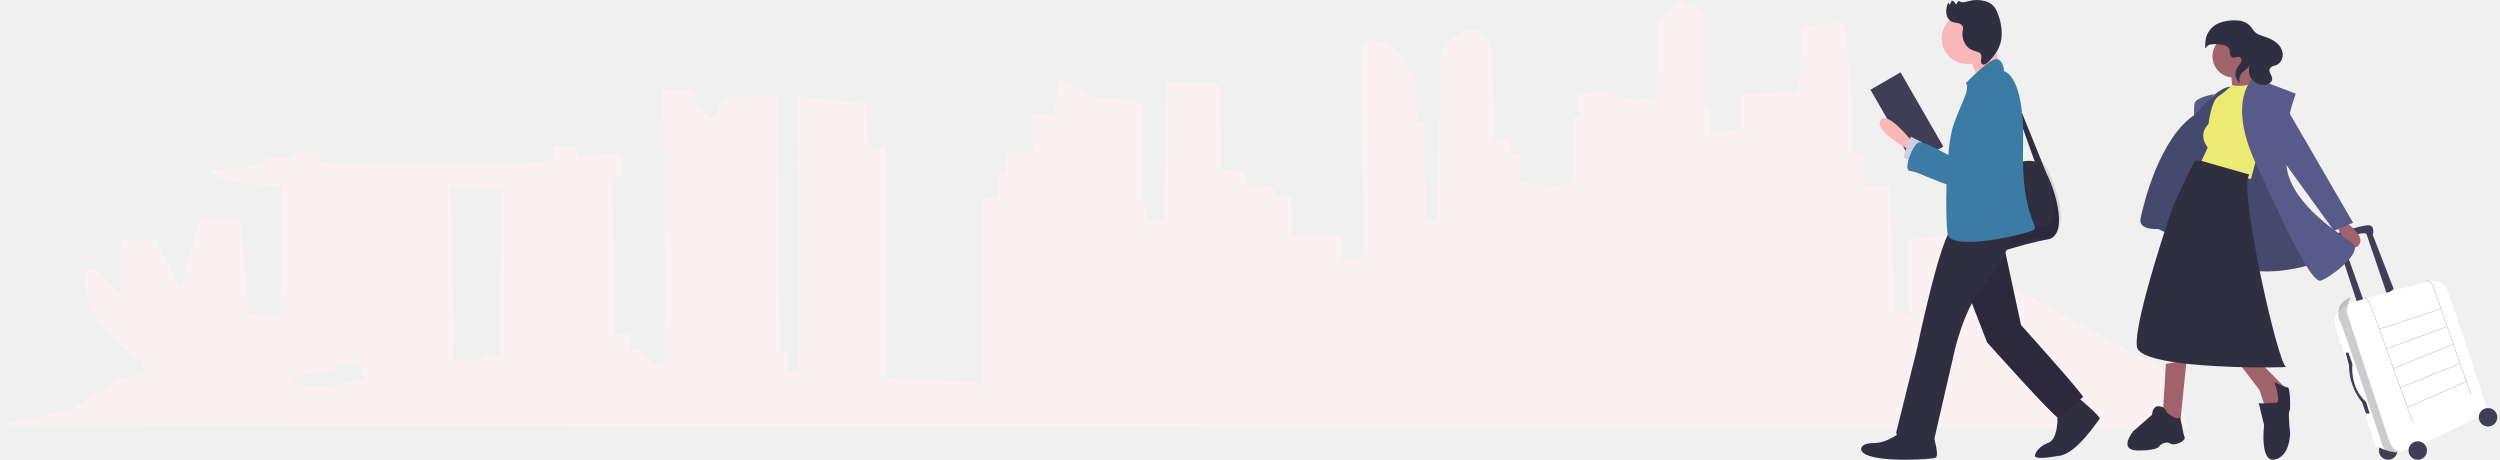
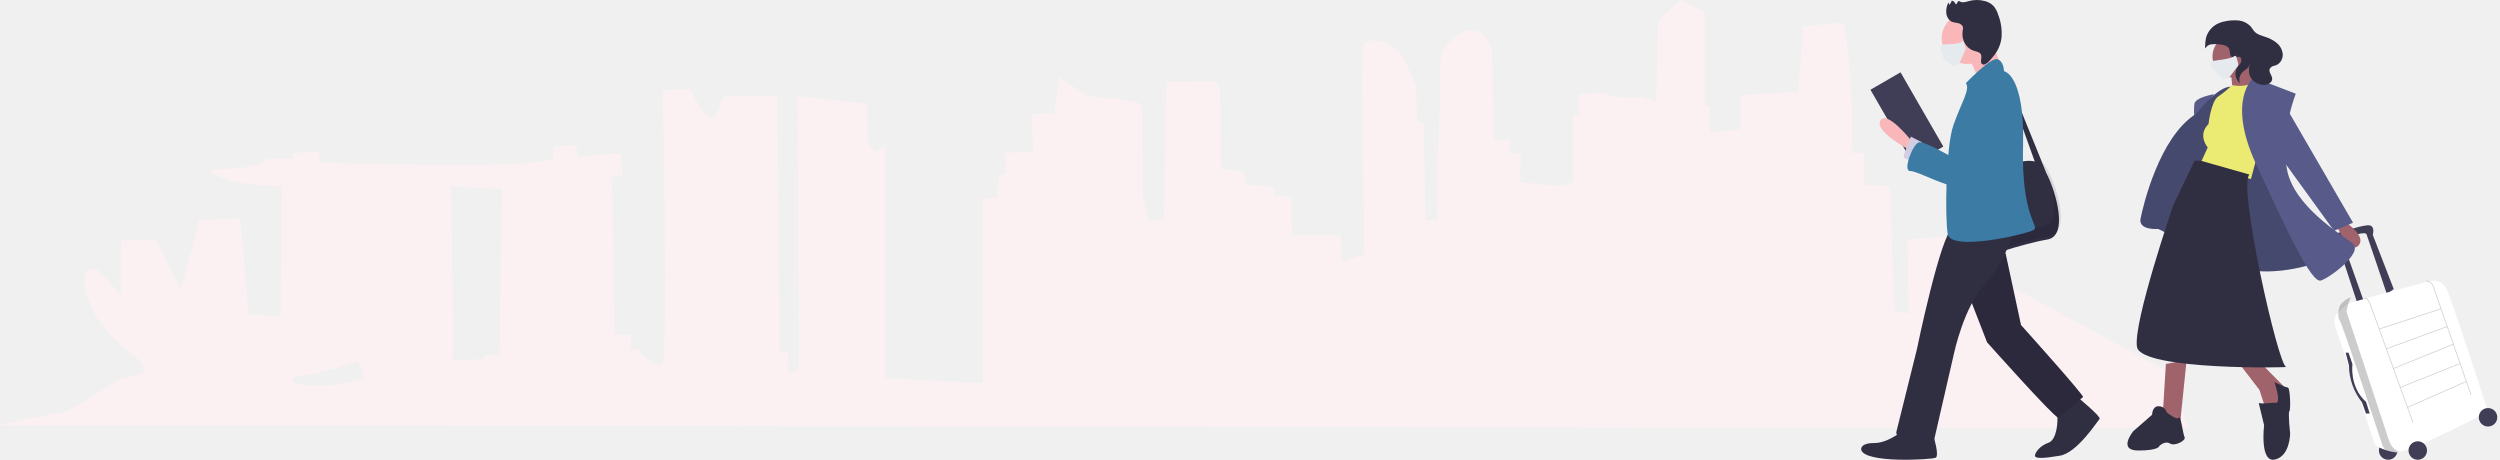
<svg xmlns="http://www.w3.org/2000/svg" width="1354px" height="249px" viewBox="0 0 1354 249" version="1.1">
  <g id="Landing-Page" stroke="none" stroke-width="1" fill="none" fill-rule="evenodd">
-     <g id="Homepage" transform="translate(-32, -404)" fill-rule="nonzero">
-       <g id="Hero-Banner" transform="translate(0, 128)">
+     <g id="Homepage" transform="translate(-32, -485)">
+       <g id="Hero-Banner" transform="translate(0, 209)">
        <g id="SafeTravel-hero" transform="translate(32, 276)">
-           <path d="M1175.359,201.918 L1078.771,149.511 L1076.94,126.077 L1032.983,129.826 L1033.899,170.133 L1026.115,168.259 L1023.368,100.768 L1009.631,100.299 L1009.631,82.958 L1002.763,82.958 L1003.221,61.867 C1003.221,61.867 1000.474,13.592 998.184,12.655 C995.895,11.717 976.664,14.529 976.664,14.529 L973.917,49.681 L942.781,51.556 L942.781,69.834 L926.297,72.178 L925.839,58.117 L923.092,56.711 L923.092,6.562 L909.813,0 L897.908,11.248 L896.993,55.305 L889.666,52.493 C889.666,52.493 874.556,53.43 870.893,51.087 C867.23,48.743 854.409,51.556 854.409,51.556 L855.325,62.335 L852.12,62.335 L852.12,97.956 C849.831,103.111 823.273,98.424 823.273,98.424 L823.731,83.426 L817.779,82.958 L817.321,75.459 L809.079,75.927 L808.163,28.121 C801.753,3.749 780.232,22.966 780.232,32.339 C780.232,41.713 778.858,87.176 778.858,87.176 L778.4,119.515 L771.99,119.046 L771.074,66.554 L767.411,65.616 L766.953,46.4 C766.953,46.4 763.747,38.432 759.169,30.465 C754.59,22.497 739.48,18.279 738.107,25.778 C736.733,33.277 739.022,137.794 739.022,137.794 L726.659,141.543 L726.201,127.483 L699.644,127.483 L699.186,106.861 L690.028,105.923 C690.028,105.923 691.402,102.642 688.654,101.236 C685.907,99.83 674.918,100.299 674.918,100.299 L674.002,93.269 L661.181,91.394 C661.181,91.394 661.181,52.962 660.723,49.212 C660.265,45.463 657.06,44.057 657.06,44.057 L631.877,44.525 L630.503,118.578 L622.261,119.984 L619.056,106.861 C619.056,106.861 618.598,61.867 618.598,57.648 C618.598,53.43 592.956,52.962 589.751,52.024 C586.546,51.087 573.725,41.713 573.725,41.713 L570.978,61.398 L558.615,61.867 L559.531,82.02 L544.878,82.958 L544.878,94.206 L541.215,94.675 L540.3,106.861 L532.516,107.798 L532.516,207.628 L479.401,204.816 L479.401,78.739 C479.401,78.739 475.28,82.489 473.907,82.02 C472.533,81.552 469.786,76.396 469.786,76.396 L469.328,56.242 L432.24,52.024 L432.698,200.598 L427.203,202.004 L426.746,190.287 L422.167,190.756 L420.794,52.024 C420.794,52.024 402.479,52.024 395.153,52.024 C387.827,52.024 390.574,62.804 385.995,63.741 C381.416,64.679 373.632,48.275 373.632,48.275 L358.98,48.743 C358.98,48.743 361.727,191.224 358.98,196.38 C356.233,201.535 345.701,189.349 345.701,189.349 L341.123,189.818 L342.038,181.382 L332.881,181.382 L331.507,96.081 L337.001,95.143 C337.001,95.143 337.001,85.77 336.086,83.895 C335.17,82.02 313.192,85.301 313.192,85.301 L311.818,78.739 L299.913,79.208 L299.455,86.238 L294.418,87.176 C282.055,91.394 173.537,88.113 173.537,88.113 L172.621,82.02 L158.885,82.958 L158.427,86.238 C158.427,86.238 144.232,84.832 143.774,86.707 C143.316,88.582 134.159,90.457 130.954,90.925 C127.748,91.394 114.012,91.863 114.012,91.863 C119.507,100.768 152.474,100.768 152.474,100.768 L152.016,171.539 L134.617,170.133 L130.038,118.578 L108.06,119.046 L97.986,157.01 L84.25,129.826 L66.393,129.826 C64.561,129.358 65.477,159.822 65.477,159.822 C65.477,159.822 65.477,159.822 56.777,149.98 C48.077,140.137 45.788,149.98 45.788,149.98 C45.33,176.695 76.924,195.911 76.924,195.911 C76.924,195.911 78.298,199.661 77.84,201.535 C77.382,203.41 67.309,204.347 65.019,205.285 C62.729,206.222 38.462,223.095 32.967,223.564 C27.473,224.032 0,230.125 0,230.125 L1185,232 L1175.359,201.918 Z M158.918,207.379 L158,204.079 C164.423,204.55 190.577,197.006 192.871,196.063 C195.165,195.12 197,205.022 197,205.022 C197,205.022 175.435,212.094 158.918,207.379 Z M270.527,192.673 L262.176,192.208 L262.176,194.535 C262.176,194.535 246.395,194.928 244.999,194.991 C244.994,194.994 244.988,195 244.982,195 C244.863,195 244.877,194.997 244.999,194.991 C246.437,194.261 244,101 244,101 L272,102.396 L270.527,192.673 Z" id="SG-landscape" fill="#FCF1F2" />
+           <path d="M1175.359,201.918 L1078.771,149.511 L1076.94,126.077 L1032.983,129.826 L1033.899,170.133 L1026.115,168.259 L1023.368,100.768 L1009.631,100.299 L1009.631,82.958 L1002.763,82.958 L1003.221,61.867 C1003.221,61.867 1000.474,13.592 998.184,12.655 C995.895,11.717 976.664,14.529 976.664,14.529 L973.917,49.681 L942.781,51.556 L942.781,69.834 L926.297,72.178 L925.839,58.117 L923.092,56.711 L923.092,6.562 L909.813,0 L897.908,11.248 L896.993,55.305 L889.666,52.493 C889.666,52.493 874.556,53.43 870.893,51.087 C867.23,48.743 854.409,51.556 854.409,51.556 L855.325,62.335 L852.12,62.335 L852.12,97.956 C849.831,103.111 823.273,98.424 823.273,98.424 L823.731,83.426 L817.779,82.958 L817.321,75.459 L809.079,75.927 L808.163,28.121 C801.753,3.749 780.232,22.966 780.232,32.339 C780.232,41.713 778.858,87.176 778.858,87.176 L778.4,119.515 L771.99,119.046 L771.074,66.554 L767.411,65.616 L766.953,46.4 C766.953,46.4 763.747,38.432 759.169,30.465 C754.59,22.497 739.48,18.279 738.107,25.778 C736.733,33.277 739.022,137.794 739.022,137.794 L726.659,141.543 L726.201,127.483 L699.644,127.483 L699.186,106.861 L690.028,105.923 C690.028,105.923 691.402,102.642 688.654,101.236 C685.907,99.83 674.918,100.299 674.918,100.299 L674.002,93.269 L661.181,91.394 C661.181,91.394 661.181,52.962 660.723,49.212 C660.265,45.463 657.06,44.057 657.06,44.057 L631.877,44.525 L630.503,118.578 L622.261,119.984 L619.056,106.861 C619.056,106.861 618.598,61.867 618.598,57.648 C618.598,53.43 592.956,52.962 589.751,52.024 C586.546,51.087 573.725,41.713 573.725,41.713 L570.978,61.398 L558.615,61.867 L559.531,82.02 L544.878,82.958 L544.878,94.206 L541.215,94.675 L540.3,106.861 L532.516,107.798 L532.516,207.628 L479.401,204.816 L479.401,78.739 C479.401,78.739 475.28,82.489 473.907,82.02 C472.533,81.552 469.786,76.396 469.786,76.396 L469.328,56.242 L432.24,52.024 L432.698,200.598 L427.203,202.004 L426.746,190.287 L422.167,190.756 L420.794,52.024 C420.794,52.024 402.479,52.024 395.153,52.024 C387.827,52.024 390.574,62.804 385.995,63.741 C381.416,64.679 373.632,48.275 373.632,48.275 L358.98,48.743 C358.98,48.743 361.727,191.224 358.98,196.38 C356.233,201.535 345.701,189.349 345.701,189.349 L341.123,189.818 L342.038,181.382 L332.881,181.382 L331.507,96.081 L337.001,95.143 C337.001,95.143 337.001,85.77 336.086,83.895 C335.17,82.02 313.192,85.301 313.192,85.301 L311.818,78.739 L299.913,79.208 L299.455,86.238 L294.418,87.176 C282.055,91.394 173.537,88.113 173.537,88.113 L172.621,82.02 L158.885,82.958 L158.427,86.238 C158.427,86.238 144.232,84.832 143.774,86.707 C143.316,88.582 134.159,90.457 130.954,90.925 C127.748,91.394 114.012,91.863 114.012,91.863 C119.507,100.768 152.474,100.768 152.474,100.768 L152.016,171.539 L134.617,170.133 L130.038,118.578 L108.06,119.046 L97.986,157.01 L84.25,129.826 L66.393,129.826 C64.561,129.358 65.477,159.822 65.477,159.822 C65.477,159.822 65.477,159.822 56.777,149.98 C48.077,140.137 45.788,149.98 45.788,149.98 C45.33,176.695 76.924,195.911 76.924,195.911 C76.924,195.911 78.298,199.661 77.84,201.535 C77.382,203.41 67.309,204.347 65.019,205.285 C62.729,206.222 38.462,223.095 32.967,223.564 C27.473,224.032 0,230.125 0,230.125 L1185,232 L1175.359,201.918 Z M158.918,207.379 L158,204.079 C164.423,204.55 190.577,197.006 192.871,196.063 C195.165,195.12 197,205.022 197,205.022 C197,205.022 175.435,212.094 158.918,207.379 Z M270.527,192.673 L262.176,192.208 L262.176,194.535 C262.176,194.535 246.395,194.928 244.999,194.991 C244.994,194.994 244.988,195 244.982,195 C244.863,195 244.877,194.997 244.999,194.991 C246.437,194.261 244,101 244,101 L272,102.396 L270.527,192.673 Z" id="SG-landscape" fill="#FCF1F2" fill-rule="nonzero" />
          <g id="Man" transform="translate(1008, 0)">
-             <polygon id="Rectangle" fill="#403E56" transform="translate(24.76963, 63.99207) rotate(-30) translate(-24.76963, -63.99207) " points="15.374 40.793 34.201 40.779 34.166 87.191 15.338 87.205" />
-             <polygon id="Rectangle" fill="#F26767" transform="translate(17.81351, 52.94875) rotate(-30.9253) translate(-17.81351, -52.94875) " points="10.251 52.955 25.376 52.943 25.376 52.943" />
-             <polygon id="Rectangle" fill="#F26767" transform="translate(19.87688, 55.83483) rotate(-30.9253) translate(-19.87688, -55.83483) " points="12.314 55.841 27.44 55.829 27.44 55.829" />
-             <polygon id="Rectangle" fill="#F26767" transform="translate(21.27091, 58.2786) rotate(-30.9253) translate(-21.27091, -58.2786) " points="13.708 58.284 28.834 58.273 28.834 58.273" />
-             <polygon id="Rectangle" fill="#F26767" transform="translate(23.36194, 61.42057) rotate(-30.9253) translate(-23.36194, -61.42057) " points="15.799 61.426 30.925 61.415 30.925 61.415" />
-             <polygon id="Rectangle" fill="#F26767" transform="translate(26.49842, 65.95921) rotate(-30.9253) translate(-26.49842, -65.95921) " points="18.936 65.965 34.061 65.953 34.061 65.953" />
-             <path d="M78.931,90.229 C78.931,90.229 87.744,85.838 94.014,87.475 L78.931,45.328 L78.931,41 L100.28,93.63 L100.28,93.63 C105.618,104.054 112.366,127.814 100.861,129.721 C87.808,131.885 64.312,140 64.312,140 L59.091,92.935 L78.931,90.229 Z" id="Path" fill="#302E41" />
-             <path d="M27.041,76.017 C27.041,76.017 13.851,59.384 10.432,65.255 C7.012,71.125 25.789,81 25.789,81 L27.041,76.017 Z" id="Path" fill="#F9B7B9" />
-             <path d="M33.051,77.12 L26.93,74 C26.93,74 23.035,83.36 23.035,84.92 C23.035,86.48 29.156,87 29.156,87 L33.051,77.12 Z" id="Path" fill="#D1CDE2" />
-             <ellipse id="Oval" fill="#F9B7B9" transform="translate(57.44749, 20.81357) rotate(-55.5543) translate(-57.44749, -20.81357) " cx="57.447" cy="20.814" rx="13.836" ry="13.828" />
-             <path d="M71.405,23 C71.405,23 76.181,40.134 79.653,41.173 C83.126,42.212 66.196,50 66.196,50 C66.196,50 60.986,35.462 58.382,31.827 C55.777,28.192 71.405,23 71.405,23 Z" id="Path" fill="#F9B7B9" />
-             <path d="M98.321,122.643 C109.448,120.817 103.306,98.523 98.094,88 C98.566,88.369 98.99,88.8 99.354,89.282 C104.515,96.166 114.839,125.82 101.934,127.939 C89.03,130.057 65.802,138 65.802,138 L65.1,131.732 C71.737,129.546 88.202,124.304 98.321,122.643 Z" id="Path" fill="#010101" opacity="0.1" />
-             <path d="M117.126,215 C117.126,215 130.183,225.776 129.139,226.853 C128.094,227.931 117.126,245.171 107.724,246.788 C98.323,248.404 94.144,248.404 94.144,246.788 C94.144,245.172 96.756,241.4 101.456,239.784 C106.156,238.167 106.679,227.392 106.157,225.237 C105.635,223.082 117.126,215 117.126,215 Z" id="Path" fill="#302E41" />
-             <path d="M78.176,137 L86.573,176.035 C86.573,176.035 121.21,214.55 120.161,215.07 C119.111,215.591 108.615,226 106.516,226 C104.417,226 68.205,185.403 68.205,185.403 L55.084,151.573 L78.176,137 Z" id="Path" fill="#302E41" />
-             <path d="M78.176,137 L86.573,176.035 C86.573,176.035 121.21,214.55 120.161,215.07 C119.111,215.591 108.615,226 106.516,226 C104.417,226 68.205,185.403 68.205,185.403 L55.084,151.573 L78.176,137 Z" id="Path" fill="#010101" opacity="0.1" />
-             <path d="M83.127,122.915 C83.127,122.915 78.892,141.236 67.245,153.63 C55.598,166.024 50.304,191.349 50.304,191.349 L38.657,242 C38.657,242 18.01,239.306 19.069,233.917 L30.186,189.193 C30.186,189.193 42.892,127.227 49.774,122.916 C56.657,118.605 83.127,122.915 83.127,122.915 Z" id="Path" fill="#302E41" />
-             <path d="M39.34,236.766 C39.34,236.766 42.403,246.829 40.361,247.888 C38.32,248.947 2.082,251.066 0.041,243.651 C0.041,243.651 -0.98,239.944 7.186,239.944 C15.352,239.944 24.028,232 24.028,232 L39.34,236.766 Z" id="Path" fill="#302E41" />
-             <path d="M56.691,45.045 C56.691,45.045 70.124,30.977 73.74,32.059 C77.357,33.142 77.357,38.552 77.357,38.552 C77.357,38.552 88.723,40.176 87.69,79.133 C86.656,118.09 96.99,122.419 93.373,124.583 C89.756,126.747 48.424,136.487 46.874,126.747 C45.324,117.008 45.841,79.674 49.974,67.77 C54.107,55.866 59.275,48.292 56.691,45.045 Z" id="Path" fill="#3C7CA4" />
-             <path d="M74.346,52.088 C74.346,52.088 90.458,59.365 81.328,73.399 C72.198,87.433 65.216,102.507 55.549,101.987 C45.883,101.467 30.845,92.631 26.549,92.631 C22.252,92.631 28.16,77.557 31.382,77.038 C34.604,76.518 49.642,85.354 49.642,85.354 C49.642,85.354 55.012,50.009 74.346,52.088 Z" id="Path" fill="#3C7CA4" />
-             <path d="M63.878,28.44 C62.828,27.967 61.739,27.606 60.626,27.363 C56.644,25.866 54.243,21.362 54.974,16.762 C55.127,16.196 55.196,15.606 55.178,15.015 C55.033,13.708 53.829,12.864 52.675,12.565 C51.499,12.412 50.334,12.165 49.19,11.827 C47.487,10.975 46.316,9.186 46.111,7.123 C45.934,5.082 46.343,3.033 47.279,1.266 L47.696,2.599 C48.331,2.001 48.803,1.217 49.058,0.335 C50.021,0.515 50.831,1.239 51.196,2.246 C51.865,2.685 51.961,0.884 52.7,0.618 C53.025,0.573 53.354,0.663 53.623,0.871 C55.112,1.643 56.842,0.983 58.44,0.556 C61.206,-0.182 64.09,-0.185 66.858,0.545 C68.725,0.953 70.45,1.939 71.833,3.39 C72.862,4.689 73.653,6.199 74.16,7.835 C75.709,11.741 76.355,16.015 76.038,20.269 C75.65,23.719 74.351,26.964 72.306,29.595 C71.24,30.959 67.763,35.719 65.857,34.908 C63.461,33.888 66.701,30.098 63.878,28.44 Z" id="Path" fill="#302E41" />
+             <polygon id="Rectangle" fill="#403E56" fill-rule="nonzero" transform="translate(24.76963, 63.99207) rotate(-30) translate(-24.76963, -63.99207) " points="15.374 40.793 34.201 40.779 34.166 87.191 15.338 87.205" />
+             <polygon id="Rectangle" fill="#F26767" fill-rule="nonzero" transform="translate(17.81351, 52.94875) rotate(-30.9253) translate(-17.81351, -52.94875) " points="10.251 52.955 25.376 52.943 25.376 52.943" />
+             <polygon id="Rectangle" fill="#F26767" fill-rule="nonzero" transform="translate(19.87688, 55.83483) rotate(-30.9253) translate(-19.87688, -55.83483) " points="12.314 55.841 27.44 55.829 27.44 55.829" />
+             <polygon id="Rectangle" fill="#F26767" fill-rule="nonzero" transform="translate(21.27091, 58.2786) rotate(-30.9253) translate(-21.27091, -58.2786) " points="13.708 58.284 28.834 58.273 28.834 58.273" />
+             <polygon id="Rectangle" fill="#F26767" fill-rule="nonzero" transform="translate(23.36194, 61.42057) rotate(-30.9253) translate(-23.36194, -61.42057) " points="15.799 61.426 30.925 61.415 30.925 61.415" />
+             <polygon id="Rectangle" fill="#F26767" fill-rule="nonzero" transform="translate(26.49842, 65.95921) rotate(-30.9253) translate(-26.49842, -65.95921) " points="18.936 65.965 34.061 65.953 34.061 65.953" />
+             <path d="M78.931,90.229 C78.931,90.229 87.744,85.838 94.014,87.475 L78.931,45.328 L78.931,41 L100.28,93.63 L100.28,93.63 C105.618,104.054 112.366,127.814 100.861,129.721 C87.808,131.885 64.312,140 64.312,140 L59.091,92.935 L78.931,90.229 Z" id="Path" fill="#302E41" fill-rule="nonzero" />
+             <path d="M27.041,76.017 C27.041,76.017 13.851,59.384 10.432,65.255 C7.012,71.125 25.789,81 25.789,81 L27.041,76.017 Z" id="Path" fill="#F9B7B9" fill-rule="nonzero" />
+             <path d="M33.051,77.12 L26.93,74 C26.93,74 23.035,83.36 23.035,84.92 C23.035,86.48 29.156,87 29.156,87 L33.051,77.12 Z" id="Path" fill="#D1CDE2" fill-rule="nonzero" />
+             <ellipse id="Oval" fill="#F9B7B9" fill-rule="nonzero" transform="translate(57.44749, 20.81357) rotate(-55.5543) translate(-57.44749, -20.81357) " cx="57.447" cy="20.814" rx="13.836" ry="13.828" />
+             <path d="M71.405,23 C71.405,23 76.181,40.134 79.653,41.173 C83.126,42.212 66.196,50 66.196,50 C66.196,50 60.986,35.462 58.382,31.827 C55.777,28.192 71.405,23 71.405,23 Z" id="Path" fill="#F9B7B9" fill-rule="nonzero" />
+             <path d="M98.321,122.643 C109.448,120.817 103.306,98.523 98.094,88 C98.566,88.369 98.99,88.8 99.354,89.282 C104.515,96.166 114.839,125.82 101.934,127.939 C89.03,130.057 65.802,138 65.802,138 L65.1,131.732 C71.737,129.546 88.202,124.304 98.321,122.643 Z" id="Path" fill="#010101" fill-rule="nonzero" opacity="0.1" />
+             <path d="M117.126,215 C117.126,215 130.183,225.776 129.139,226.853 C128.094,227.931 117.126,245.171 107.724,246.788 C98.323,248.404 94.144,248.404 94.144,246.788 C94.144,245.172 96.756,241.4 101.456,239.784 C106.156,238.167 106.679,227.392 106.157,225.237 C105.635,223.082 117.126,215 117.126,215 Z" id="Path" fill="#302E41" fill-rule="nonzero" />
+             <path d="M78.176,137 L86.573,176.035 C86.573,176.035 121.21,214.55 120.161,215.07 C119.111,215.591 108.615,226 106.516,226 C104.417,226 68.205,185.403 68.205,185.403 L55.084,151.573 L78.176,137 Z" id="Path" fill="#302E41" fill-rule="nonzero" />
+             <path d="M78.176,137 L86.573,176.035 C86.573,176.035 121.21,214.55 120.161,215.07 C119.111,215.591 108.615,226 106.516,226 C104.417,226 68.205,185.403 68.205,185.403 L55.084,151.573 L78.176,137 Z" id="Path" fill="#010101" fill-rule="nonzero" opacity="0.1" />
+             <path d="M83.127,122.915 C83.127,122.915 78.892,141.236 67.245,153.63 C55.598,166.024 50.304,191.349 50.304,191.349 L38.657,242 C38.657,242 18.01,239.306 19.069,233.917 L30.186,189.193 C30.186,189.193 42.892,127.227 49.774,122.916 C56.657,118.605 83.127,122.915 83.127,122.915 Z" id="Path" fill="#302E41" fill-rule="nonzero" />
+             <path d="M39.34,236.766 C39.34,236.766 42.403,246.829 40.361,247.888 C38.32,248.947 2.082,251.066 0.041,243.651 C0.041,243.651 -0.98,239.944 7.186,239.944 C15.352,239.944 24.028,232 24.028,232 L39.34,236.766 Z" id="Path" fill="#302E41" fill-rule="nonzero" />
+             <path d="M56.691,45.045 C56.691,45.045 70.124,30.977 73.74,32.059 C77.357,33.142 77.357,38.552 77.357,38.552 C77.357,38.552 88.723,40.176 87.69,79.133 C86.656,118.09 96.99,122.419 93.373,124.583 C89.756,126.747 48.424,136.487 46.874,126.747 C45.324,117.008 45.841,79.674 49.974,67.77 C54.107,55.866 59.275,48.292 56.691,45.045 Z" id="Path" fill="#3C7CA4" fill-rule="nonzero" />
+             <path d="M74.346,52.088 C74.346,52.088 90.458,59.365 81.328,73.399 C72.198,87.433 65.216,102.507 55.549,101.987 C45.883,101.467 30.845,92.631 26.549,92.631 C22.252,92.631 28.16,77.557 31.382,77.038 C34.604,76.518 49.642,85.354 49.642,85.354 C49.642,85.354 55.012,50.009 74.346,52.088 Z" id="Path" fill="#3C7CA4" fill-rule="nonzero" />
+             <path d="M63.878,28.44 C62.828,27.967 61.739,27.606 60.626,27.363 C56.644,25.866 54.243,21.362 54.974,16.762 C55.127,16.196 55.196,15.606 55.178,15.015 C55.033,13.708 53.829,12.864 52.675,12.565 C51.499,12.412 50.334,12.165 49.19,11.827 C47.487,10.975 46.316,9.186 46.111,7.123 C45.934,5.082 46.343,3.033 47.279,1.266 L47.696,2.599 C48.331,2.001 48.803,1.217 49.058,0.335 C50.021,0.515 50.831,1.239 51.196,2.246 C51.865,2.685 51.961,0.884 52.7,0.618 C53.025,0.573 53.354,0.663 53.623,0.871 C55.112,1.643 56.842,0.983 58.44,0.556 C61.206,-0.182 64.09,-0.185 66.858,0.545 C68.725,0.953 70.45,1.939 71.833,3.39 C72.862,4.689 73.653,6.199 74.16,7.835 C75.709,11.741 76.355,16.015 76.038,20.269 C75.65,23.719 74.351,26.964 72.306,29.595 C71.24,30.959 67.763,35.719 65.857,34.908 C63.461,33.888 66.701,30.098 63.878,28.44 Z" id="Path" fill="#302E41" fill-rule="nonzero" />
+             <path d="M47.636,21.36 C52.047,23.99 54.876,25.306 56.125,25.306 C56.433,25.306 56.711,25.245 56.958,25.125 C57.125,25.043 57.326,25.112 57.408,25.279 C57.442,25.35 57.451,25.43 57.433,25.506 L56.617,28.9 C56.501,29.385 56.208,29.808 55.796,30.088 L49.272,34.516 C48.729,34.884 48.039,34.963 47.427,34.726 C46.015,34.18 45.17,33.344 44.892,32.22 C44.728,31.555 43.626,29.641 43.435,27.784 C43.37,27.147 43.792,25.378 44.703,22.478 L44.703,22.478 C45.034,21.424 46.157,20.838 47.211,21.169 C47.36,21.216 47.502,21.28 47.636,21.36 Z" id="Man-Mask" fill="#E4EAED" transform="translate(50.92864, 27.55383) rotate(-32) translate(-50.92864, -27.55383) " />
          </g>
          <g id="Woman" transform="translate(1152.221, 11)">
-             <ellipse id="Oval" fill="#403E56" cx="141.216" cy="233" rx="5.008" ry="5" />
-             <path d="M144.221,145.558 L132.863,116.171 C132.863,116.171 134.626,110.637 129.926,111.019 C125.226,111.401 112.693,115.599 112.693,115.599 C112.693,115.599 108.385,115.98 114.26,121.896 L124.443,153 L127.772,151.473 L116.806,120.56 C116.637,120.003 116.708,119.403 117.004,118.899 C117.3,118.394 117.794,118.029 118.372,117.889 C120.526,117.316 128.751,113.881 129.534,115.98 C130.317,118.079 140.5,148.229 140.5,148.229 L144.221,145.558 Z" id="Path" fill="#403E56" />
-             <path d="M113.031,167.448 L134.164,230.055 C135.874,231.178 137.729,232.066 139.679,232.696 C141.443,233.296 143.261,233.726 145.108,233.98 C145.796,234.034 146.488,233.979 147.159,233.819 C158.026,231.67 195.299,211.927 195.299,211.927 C195.299,211.927 176.242,153.058 173.034,145.956 C169.826,138.855 162.656,141.471 162.656,141.471 C162.656,141.471 126.437,151.157 121.239,152.957 C121.131,152.994 121.037,153.028 120.956,153.058 C118.666,153.876 116.689,155.377 115.297,157.354 L115.295,157.356 C110.012,160.533 113.031,167.448 113.031,167.448 Z" id="Path" fill="#FFFFFF" />
-             <path d="M128.196,150.298 L128.298,150.66 C129.93,150.203 131.32,153.839 131.334,153.876 L154.49,218 L154.844,217.873 L151.908,209.742 L183.446,195.827 L185.93,202.954 L186.285,202.83 L165.569,143.385 L165.558,143.367 C165.484,143.25 163.738,140.524 161.666,141.073 L161.762,141.437 C163.493,140.976 165.08,143.325 165.228,143.55 L169.613,156.132 L136.459,166.958 L131.688,153.746 C131.625,153.581 130.161,149.748 128.196,150.298 Z M169.736,156.488 L172.966,165.756 L140.327,177.671 L136.586,167.312 L169.736,156.488 Z M144.181,188.343 L140.455,178.025 L173.09,166.111 L176.297,175.313 L144.181,188.343 Z M176.421,175.669 L179.936,185.757 L147.875,198.572 L144.309,188.697 L176.421,175.669 Z M151.78,209.387 L148.002,198.926 L180.06,186.112 L183.322,195.471 L151.78,209.387 Z" id="Shape" fill="#010101" opacity="0.2" />
-             <path d="M115.023,162.695 C116.93,165.795 138.288,230.686 138.288,230.686 C138.683,231.384 139.145,232.041 139.666,232.648 C141.449,233.271 143.286,233.716 145.153,233.979 C145.848,234.035 146.548,233.979 147.226,233.813 C145.914,233.332 142.983,231.777 141.529,227.2 C139.623,221.195 118.646,157.853 118.646,157.853 C118.646,157.853 119.302,153.076 121.03,150 C120.921,150.039 120.825,150.074 120.744,150.105 C118.43,150.953 116.432,152.508 115.024,154.558 L115.023,154.56 C115.023,154.56 113.116,159.596 115.023,162.695 Z" id="Path" fill="#010101" opacity="0.2" />
-             <path d="M119.736,180 L121.873,186.258 C121.873,186.258 120.124,198.591 129.258,206.69 L131.201,212.948 L129.193,213 L127.072,206.992 C122.515,201.175 120.031,194.137 119.979,186.894 L118.181,180 L119.736,180 Z" id="Path" fill="#403E56" />
-             <ellipse id="Oval" fill="#403E56" cx="157.241" cy="233" rx="5.008" ry="5" />
-             <ellipse id="Oval" fill="#403E56" cx="195.299" cy="215" rx="5.008" ry="5" />
-             <path d="M47.072,40 C47.072,40 36.727,41.625 36.257,45.281 C35.988,47.849 35.988,50.432 36.257,53 L47.072,40 Z" id="Path" fill="#585B8A" />
-             <path d="M103.158,131.169 C103.158,131.169 75.346,141.114 57.094,132.466 C38.843,123.817 16.68,113.007 16.68,113.007 C16.68,113.007 5.816,113.871 7.119,107.385 C8.423,100.899 17.114,63.278 37.104,50.737 C37.104,50.737 49.272,35.17 56.225,36.035 C63.178,36.9 90.121,100.899 90.121,100.899 L103.158,131.169 Z" id="Path" fill="#585B8A" />
-             <path d="M103.158,131.169 C103.158,131.169 75.346,141.114 57.094,132.466 C38.843,123.817 16.68,113.007 16.68,113.007 C16.68,113.007 5.816,113.871 7.119,107.385 C8.423,100.899 17.114,63.278 37.104,50.737 C37.104,50.737 49.272,35.17 56.225,36.035 C63.178,36.9 90.121,100.899 90.121,100.899 L103.158,131.169 Z" id="Path" fill="#010101" opacity="0.2" />
-             <path d="M117.901,106 L119.428,110.308 C119.428,110.308 129.358,117.202 125.157,121.941 C120.956,126.681 114.632,113.971 114.632,113.971 L112.172,108.585 L117.901,106 Z" id="Path" fill="#A0626B" />
-             <polygon id="Path" fill="#A0626B" points="20.825 186.109 19.029 215.205 28.457 219 32.049 184" />
-             <polygon id="Path" fill="#A0626B" points="59.091 184 71.503 200.2 75.049 211 83.915 210.549 86.132 199.75 73.72 187.15" />
-             <ellipse id="Oval" fill="#A0626B" cx="57.588" cy="19.5" rx="11.518" ry="11.5" />
-             <path d="M56.086,27.706 L56.911,38 L70.107,33.882 C70.107,33.882 65.159,26.059 66.396,24 L56.086,27.706 Z" id="Path" fill="#A0626B" />
-             <path d="M56.721,35.073 C56.721,35.073 65.087,37.268 69.956,32 L80.123,36.829 L66.877,86 L39.06,78.537 L43.475,68.878 C43.475,68.878 37.735,62.293 43.917,56.146 C43.917,56.146 45.241,43.854 49.215,41.22 C51.889,39.388 54.401,37.331 56.721,35.073 L56.721,35.073 Z" id="Path" fill="#EBEA73" />
-             <path d="M68.357,31 C68.357,31 53.428,42.825 69.674,77.861 C85.92,112.898 99.532,142.678 104.801,140.926 C110.07,139.174 128.073,125.598 121.925,120.781 C115.778,115.963 89.872,100.635 86.359,80.489 C82.846,60.343 91.189,39.759 91.189,39.759 L68.357,31 Z" id="Path" fill="#585B8A" />
-             <polygon id="Path" fill="#585B8A" points="85.274 46 122.187 109.612 111.885 114 80.123 70.129" />
-             <path d="M39.537,76 L36.413,76 L24.807,100.149 C24.807,100.149 2.936,163.971 5.168,176.908 C7.399,189.845 90.424,188.104 85.958,187.688 C81.71,187.293 59.608,88.96 66.095,83.546 L39.537,76 Z" id="Path" fill="#302E41" />
-             <path d="M21.279,212.368 C21.279,212.368 20.399,209 16.878,209 C13.356,209 13.356,213.632 13.356,213.632 L3.233,222.474 C3.233,222.474 -5.569,233 5.874,233 C17.318,233 17.318,230.474 17.318,230.474 C17.318,230.474 20.399,227.527 23.04,229.211 C25.681,230.895 31.843,227.527 30.962,225.842 C30.082,224.158 28.767,213.262 27.884,215.131 C27.001,217 21.279,212.368 21.279,212.368 Z" id="Path" fill="#302E41" />
-             <path d="M80.236,207.297 C80.236,207.297 81.065,206.854 76.917,207.297 C72.769,207.741 71.109,207.297 71.109,207.297 L74.013,219.269 C74.013,219.269 71.524,239.664 79.821,237.891 C88.118,236.117 88.118,223.702 88.118,223.702 C88.118,223.702 86.874,212.618 87.703,211.731 C88.533,210.844 88.118,198.873 86.874,198.873 C85.63,198.873 79.622,196 79.622,196 C79.622,196 83.554,207.297 80.236,207.297 Z" id="Path" fill="#302E41" />
-             <path d="M56.002,19.32 C55.252,18.224 55.631,16.735 55.105,15.527 C54.279,13.631 51.712,13.186 49.558,13.014 C48.13,12.84 46.685,12.843 45.259,13.024 C43.981,13.226 42.877,13.986 42.278,15.076 C41.959,15.682 42.04,13.782 42.244,11.342 C42.668,6.233 46.52,1.968 51.775,0.79 L51.865,0.77 C54.471,0.104 57.177,-0.133 59.867,0.071 C62.581,0.29 65.096,1.51 66.873,3.469 C67.636,4.385 68.175,5.466 69.026,6.309 C70.522,7.79 72.739,8.329 74.776,9.016 C77.111,9.731 79.26,10.907 81.081,12.468 C82.907,14.052 84.002,16.256 84.128,18.601 C84.171,21.307 82.357,24.1 79.435,24.633 C78.926,24.717 78.446,24.914 78.033,25.207 C75.242,27.261 78.426,29.41 78.404,31.722 C78.385,33.652 76.122,34.909 74.092,34.999 C70.177,35.066 66.76,32.49 65.943,28.855 C65.734,27.255 65.778,25.635 66.073,24.047 C66.301,22.218 62.149,17.909 64.892,21.067 C65.427,21.667 65.788,22.39 65.94,23.163 C66.397,25.685 63.978,26.534 62.452,27.932 C60.743,29.545 60.15,31.94 60.922,34.107 C58.327,31.876 57.771,28.208 59.598,25.373 C60.089,24.658 60.722,24.036 61.188,23.305 C61.915,22.166 62.116,19.687 60.081,19.755 C58.628,19.804 57.119,20.951 56.002,19.32 Z" id="Path" fill="#302E41" />
+             <ellipse id="Oval" fill="#403E56" fill-rule="nonzero" cx="141.216" cy="233" rx="5.008" ry="5" />
+             <path d="M144.221,145.558 L132.863,116.171 C132.863,116.171 134.626,110.637 129.926,111.019 C125.226,111.401 112.693,115.599 112.693,115.599 C112.693,115.599 108.385,115.98 114.26,121.896 L124.443,153 L127.772,151.473 L116.806,120.56 C116.637,120.003 116.708,119.403 117.004,118.899 C117.3,118.394 117.794,118.029 118.372,117.889 C120.526,117.316 128.751,113.881 129.534,115.98 C130.317,118.079 140.5,148.229 140.5,148.229 L144.221,145.558 Z" id="Path" fill="#403E56" fill-rule="nonzero" />
+             <path d="M113.031,167.448 L134.164,230.055 C135.874,231.178 137.729,232.066 139.679,232.696 C141.443,233.296 143.261,233.726 145.108,233.98 C145.796,234.034 146.488,233.979 147.159,233.819 C158.026,231.67 195.299,211.927 195.299,211.927 C195.299,211.927 176.242,153.058 173.034,145.956 C169.826,138.855 162.656,141.471 162.656,141.471 C162.656,141.471 126.437,151.157 121.239,152.957 C121.131,152.994 121.037,153.028 120.956,153.058 C118.666,153.876 116.689,155.377 115.297,157.354 L115.295,157.356 C110.012,160.533 113.031,167.448 113.031,167.448 Z" id="Path" fill="#FFFFFF" fill-rule="nonzero" />
+             <path d="M128.196,150.298 L128.298,150.66 C129.93,150.203 131.32,153.839 131.334,153.876 L154.49,218 L154.844,217.873 L151.908,209.742 L183.446,195.827 L185.93,202.954 L186.285,202.83 L165.569,143.385 L165.558,143.367 C165.484,143.25 163.738,140.524 161.666,141.073 L161.762,141.437 C163.493,140.976 165.08,143.325 165.228,143.55 L169.613,156.132 L136.459,166.958 L131.688,153.746 C131.625,153.581 130.161,149.748 128.196,150.298 Z M169.736,156.488 L172.966,165.756 L140.327,177.671 L136.586,167.312 L169.736,156.488 Z M144.181,188.343 L140.455,178.025 L173.09,166.111 L176.297,175.313 L144.181,188.343 Z M176.421,175.669 L179.936,185.757 L147.875,198.572 L144.309,188.697 L176.421,175.669 Z M151.78,209.387 L148.002,198.926 L180.06,186.112 L183.322,195.471 L151.78,209.387 Z" id="Shape" fill="#010101" fill-rule="nonzero" opacity="0.2" />
+             <path d="M115.023,162.695 C116.93,165.795 138.288,230.686 138.288,230.686 C138.683,231.384 139.145,232.041 139.666,232.648 C141.449,233.271 143.286,233.716 145.153,233.979 C145.848,234.035 146.548,233.979 147.226,233.813 C145.914,233.332 142.983,231.777 141.529,227.2 C139.623,221.195 118.646,157.853 118.646,157.853 C118.646,157.853 119.302,153.076 121.03,150 C120.921,150.039 120.825,150.074 120.744,150.105 C118.43,150.953 116.432,152.508 115.024,154.558 L115.023,154.56 C115.023,154.56 113.116,159.596 115.023,162.695 Z" id="Path" fill="#010101" fill-rule="nonzero" opacity="0.2" />
+             <path d="M119.736,180 L121.873,186.258 C121.873,186.258 120.124,198.591 129.258,206.69 L131.201,212.948 L129.193,213 L127.072,206.992 C122.515,201.175 120.031,194.137 119.979,186.894 L118.181,180 L119.736,180 Z" id="Path" fill="#403E56" fill-rule="nonzero" />
+             <ellipse id="Oval" fill="#403E56" fill-rule="nonzero" cx="157.241" cy="233" rx="5.008" ry="5" />
+             <ellipse id="Oval" fill="#403E56" fill-rule="nonzero" cx="195.299" cy="215" rx="5.008" ry="5" />
+             <path d="M47.072,40 C47.072,40 36.727,41.625 36.257,45.281 C35.988,47.849 35.988,50.432 36.257,53 L47.072,40 Z" id="Path" fill="#585B8A" fill-rule="nonzero" />
+             <path d="M103.158,131.169 C103.158,131.169 75.346,141.114 57.094,132.466 C38.843,123.817 16.68,113.007 16.68,113.007 C16.68,113.007 5.816,113.871 7.119,107.385 C8.423,100.899 17.114,63.278 37.104,50.737 C37.104,50.737 49.272,35.17 56.225,36.035 C63.178,36.9 90.121,100.899 90.121,100.899 L103.158,131.169 Z" id="Path" fill="#585B8A" fill-rule="nonzero" />
+             <path d="M103.158,131.169 C103.158,131.169 75.346,141.114 57.094,132.466 C38.843,123.817 16.68,113.007 16.68,113.007 C16.68,113.007 5.816,113.871 7.119,107.385 C8.423,100.899 17.114,63.278 37.104,50.737 C37.104,50.737 49.272,35.17 56.225,36.035 C63.178,36.9 90.121,100.899 90.121,100.899 L103.158,131.169 Z" id="Path" fill="#010101" fill-rule="nonzero" opacity="0.2" />
+             <path d="M117.901,106 L119.428,110.308 C119.428,110.308 129.358,117.202 125.157,121.941 C120.956,126.681 114.632,113.971 114.632,113.971 L112.172,108.585 L117.901,106 Z" id="Path" fill="#A0626B" fill-rule="nonzero" />
+             <polygon id="Path" fill="#A0626B" fill-rule="nonzero" points="20.825 186.109 19.029 215.205 28.457 219 32.049 184" />
+             <polygon id="Path" fill="#A0626B" fill-rule="nonzero" points="59.091 184 71.503 200.2 75.049 211 83.915 210.549 86.132 199.75 73.72 187.15" />
+             <ellipse id="Oval" fill="#A0626B" fill-rule="nonzero" cx="57.588" cy="19.5" rx="11.518" ry="11.5" />
+             <path d="M56.086,27.706 L56.911,38 L70.107,33.882 C70.107,33.882 65.159,26.059 66.396,24 L56.086,27.706 Z" id="Path" fill="#A0626B" fill-rule="nonzero" />
+             <path d="M56.721,35.073 C56.721,35.073 65.087,37.268 69.956,32 L80.123,36.829 L66.877,86 L39.06,78.537 L43.475,68.878 C43.475,68.878 37.735,62.293 43.917,56.146 C43.917,56.146 45.241,43.854 49.215,41.22 C51.889,39.388 54.401,37.331 56.721,35.073 L56.721,35.073 Z" id="Path" fill="#EBEA73" fill-rule="nonzero" />
+             <path d="M68.357,31 C68.357,31 53.428,42.825 69.674,77.861 C85.92,112.898 99.532,142.678 104.801,140.926 C110.07,139.174 128.073,125.598 121.925,120.781 C115.778,115.963 89.872,100.635 86.359,80.489 C82.846,60.343 91.189,39.759 91.189,39.759 L68.357,31 Z" id="Path" fill="#585B8A" fill-rule="nonzero" />
+             <polygon id="Path" fill="#585B8A" fill-rule="nonzero" points="85.274 46 122.187 109.612 111.885 114 80.123 70.129" />
+             <path d="M39.537,76 L36.413,76 L24.807,100.149 C24.807,100.149 2.936,163.971 5.168,176.908 C7.399,189.845 90.424,188.104 85.958,187.688 C81.71,187.293 59.608,88.96 66.095,83.546 L39.537,76 Z" id="Path" fill="#302E41" fill-rule="nonzero" />
+             <path d="M21.279,212.368 C21.279,212.368 20.399,209 16.878,209 C13.356,209 13.356,213.632 13.356,213.632 L3.233,222.474 C3.233,222.474 -5.569,233 5.874,233 C17.318,233 17.318,230.474 17.318,230.474 C17.318,230.474 20.399,227.527 23.04,229.211 C25.681,230.895 31.843,227.527 30.962,225.842 C30.082,224.158 28.767,213.262 27.884,215.131 C27.001,217 21.279,212.368 21.279,212.368 Z" id="Path" fill="#302E41" fill-rule="nonzero" />
+             <path d="M80.236,207.297 C80.236,207.297 81.065,206.854 76.917,207.297 C72.769,207.741 71.109,207.297 71.109,207.297 L74.013,219.269 C74.013,219.269 71.524,239.664 79.821,237.891 C88.118,236.117 88.118,223.702 88.118,223.702 C88.118,223.702 86.874,212.618 87.703,211.731 C88.533,210.844 88.118,198.873 86.874,198.873 C85.63,198.873 79.622,196 79.622,196 C79.622,196 83.554,207.297 80.236,207.297 Z" id="Path" fill="#302E41" fill-rule="nonzero" />
+             <path d="M56.002,19.32 C55.252,18.224 55.631,16.735 55.105,15.527 C54.279,13.631 51.712,13.186 49.558,13.014 C48.13,12.84 46.685,12.843 45.259,13.024 C43.981,13.226 42.877,13.986 42.278,15.076 C41.959,15.682 42.04,13.782 42.244,11.342 C42.668,6.233 46.52,1.968 51.775,0.79 L51.865,0.77 C54.471,0.104 57.177,-0.133 59.867,0.071 C62.581,0.29 65.096,1.51 66.873,3.469 C67.636,4.385 68.175,5.466 69.026,6.309 C70.522,7.79 72.739,8.329 74.776,9.016 C77.111,9.731 79.26,10.907 81.081,12.468 C82.907,14.052 84.002,16.256 84.128,18.601 C84.171,21.307 82.357,24.1 79.435,24.633 C78.926,24.717 78.446,24.914 78.033,25.207 C75.242,27.261 78.426,29.41 78.404,31.722 C78.385,33.652 76.122,34.909 74.092,34.999 C70.177,35.066 66.76,32.49 65.943,28.855 C65.734,27.255 65.778,25.635 66.073,24.047 C66.301,22.218 62.149,17.909 64.892,21.067 C65.427,21.667 65.788,22.39 65.94,23.163 C66.397,25.685 63.978,26.534 62.452,27.932 C60.743,29.545 60.15,31.94 60.922,34.107 C58.327,31.876 57.771,28.208 59.598,25.373 C60.089,24.658 60.722,24.036 61.188,23.305 C61.915,22.166 62.116,19.687 60.081,19.755 C58.628,19.804 57.119,20.951 56.002,19.32 Z" id="Path" fill="#302E41" fill-rule="nonzero" />
+             <path d="M48.96,18.526 C54.321,21.04 57.705,22.297 59.112,22.297 C59.293,22.297 59.465,22.284 59.627,22.256 C60.023,22.189 60.399,22.455 60.466,22.852 C60.485,22.963 60.478,23.077 60.446,23.184 L59.395,26.658 C59.217,27.249 58.775,27.725 58.199,27.946 L51.242,30.623 C50.592,30.873 49.86,30.767 49.307,30.344 C48.191,29.489 47.477,28.572 47.164,27.595 C46.857,26.636 46.509,24.285 46.121,20.543 L46.121,20.543 C46.007,19.444 46.805,18.461 47.904,18.347 C48.266,18.31 48.631,18.371 48.96,18.526 Z" id="Woman-Mask" fill="#E4EAED" transform="translate(53.77897, 24) rotate(-32) translate(-53.77897, -24) " />
          </g>
        </g>
      </g>
    </g>
  </g>
</svg>
